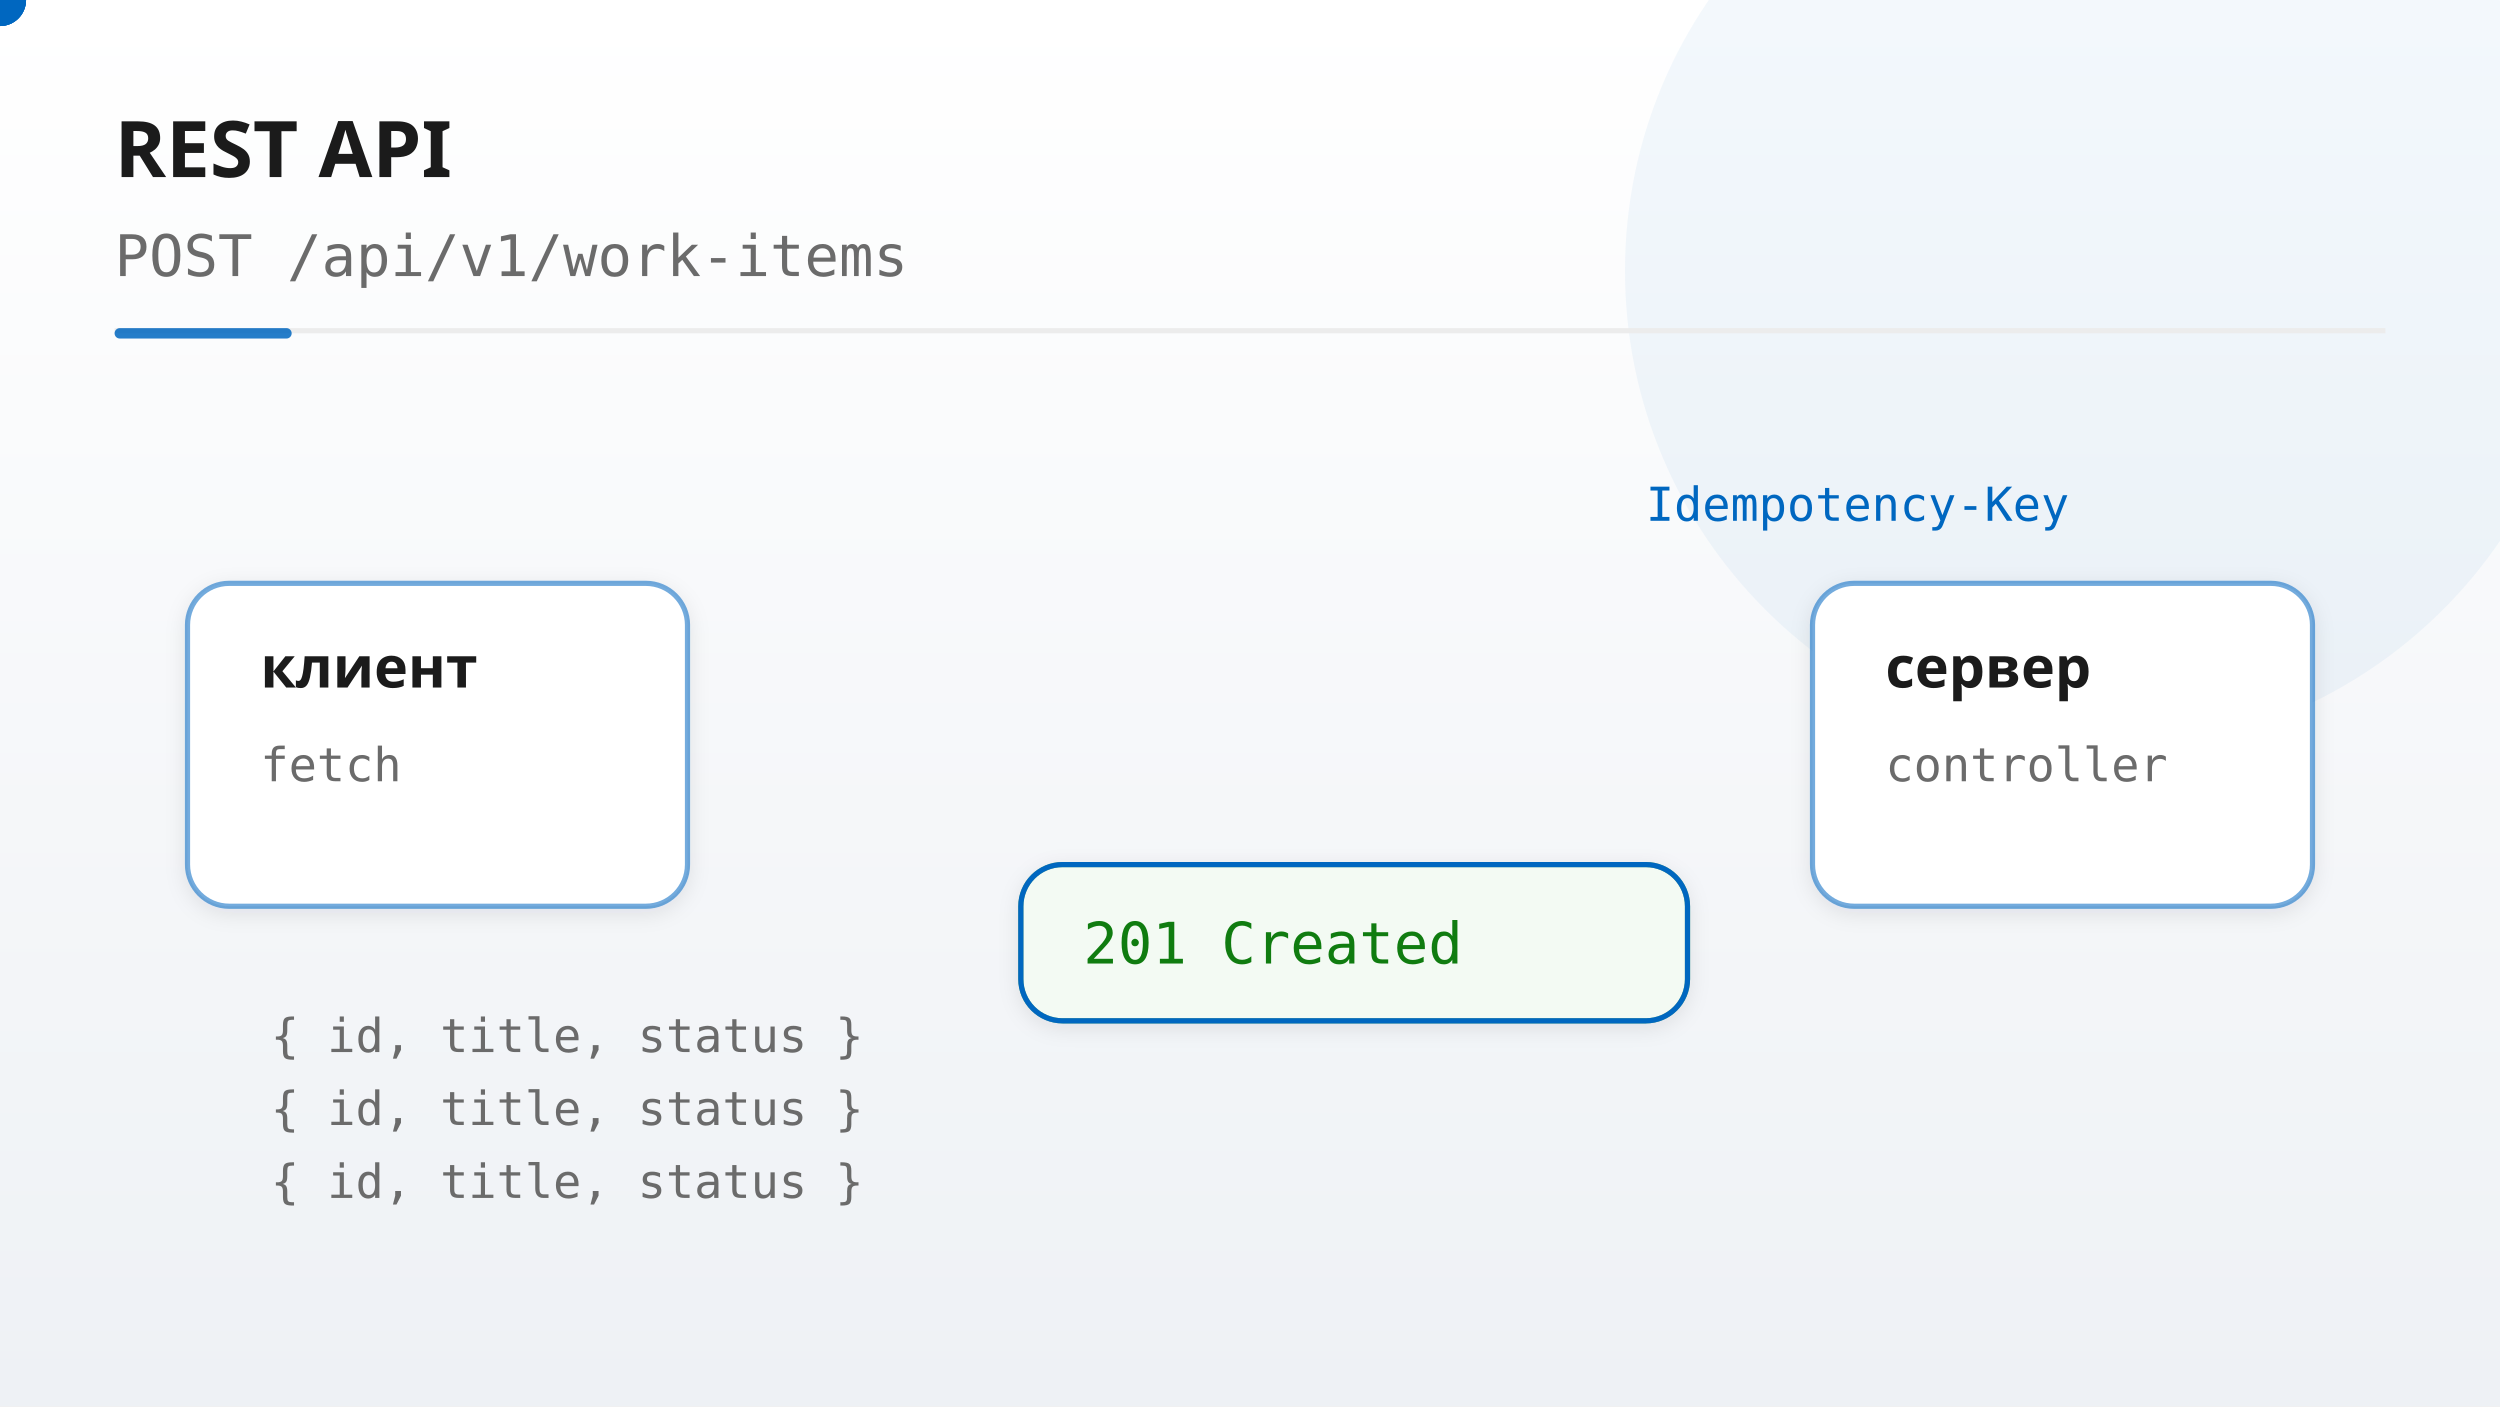
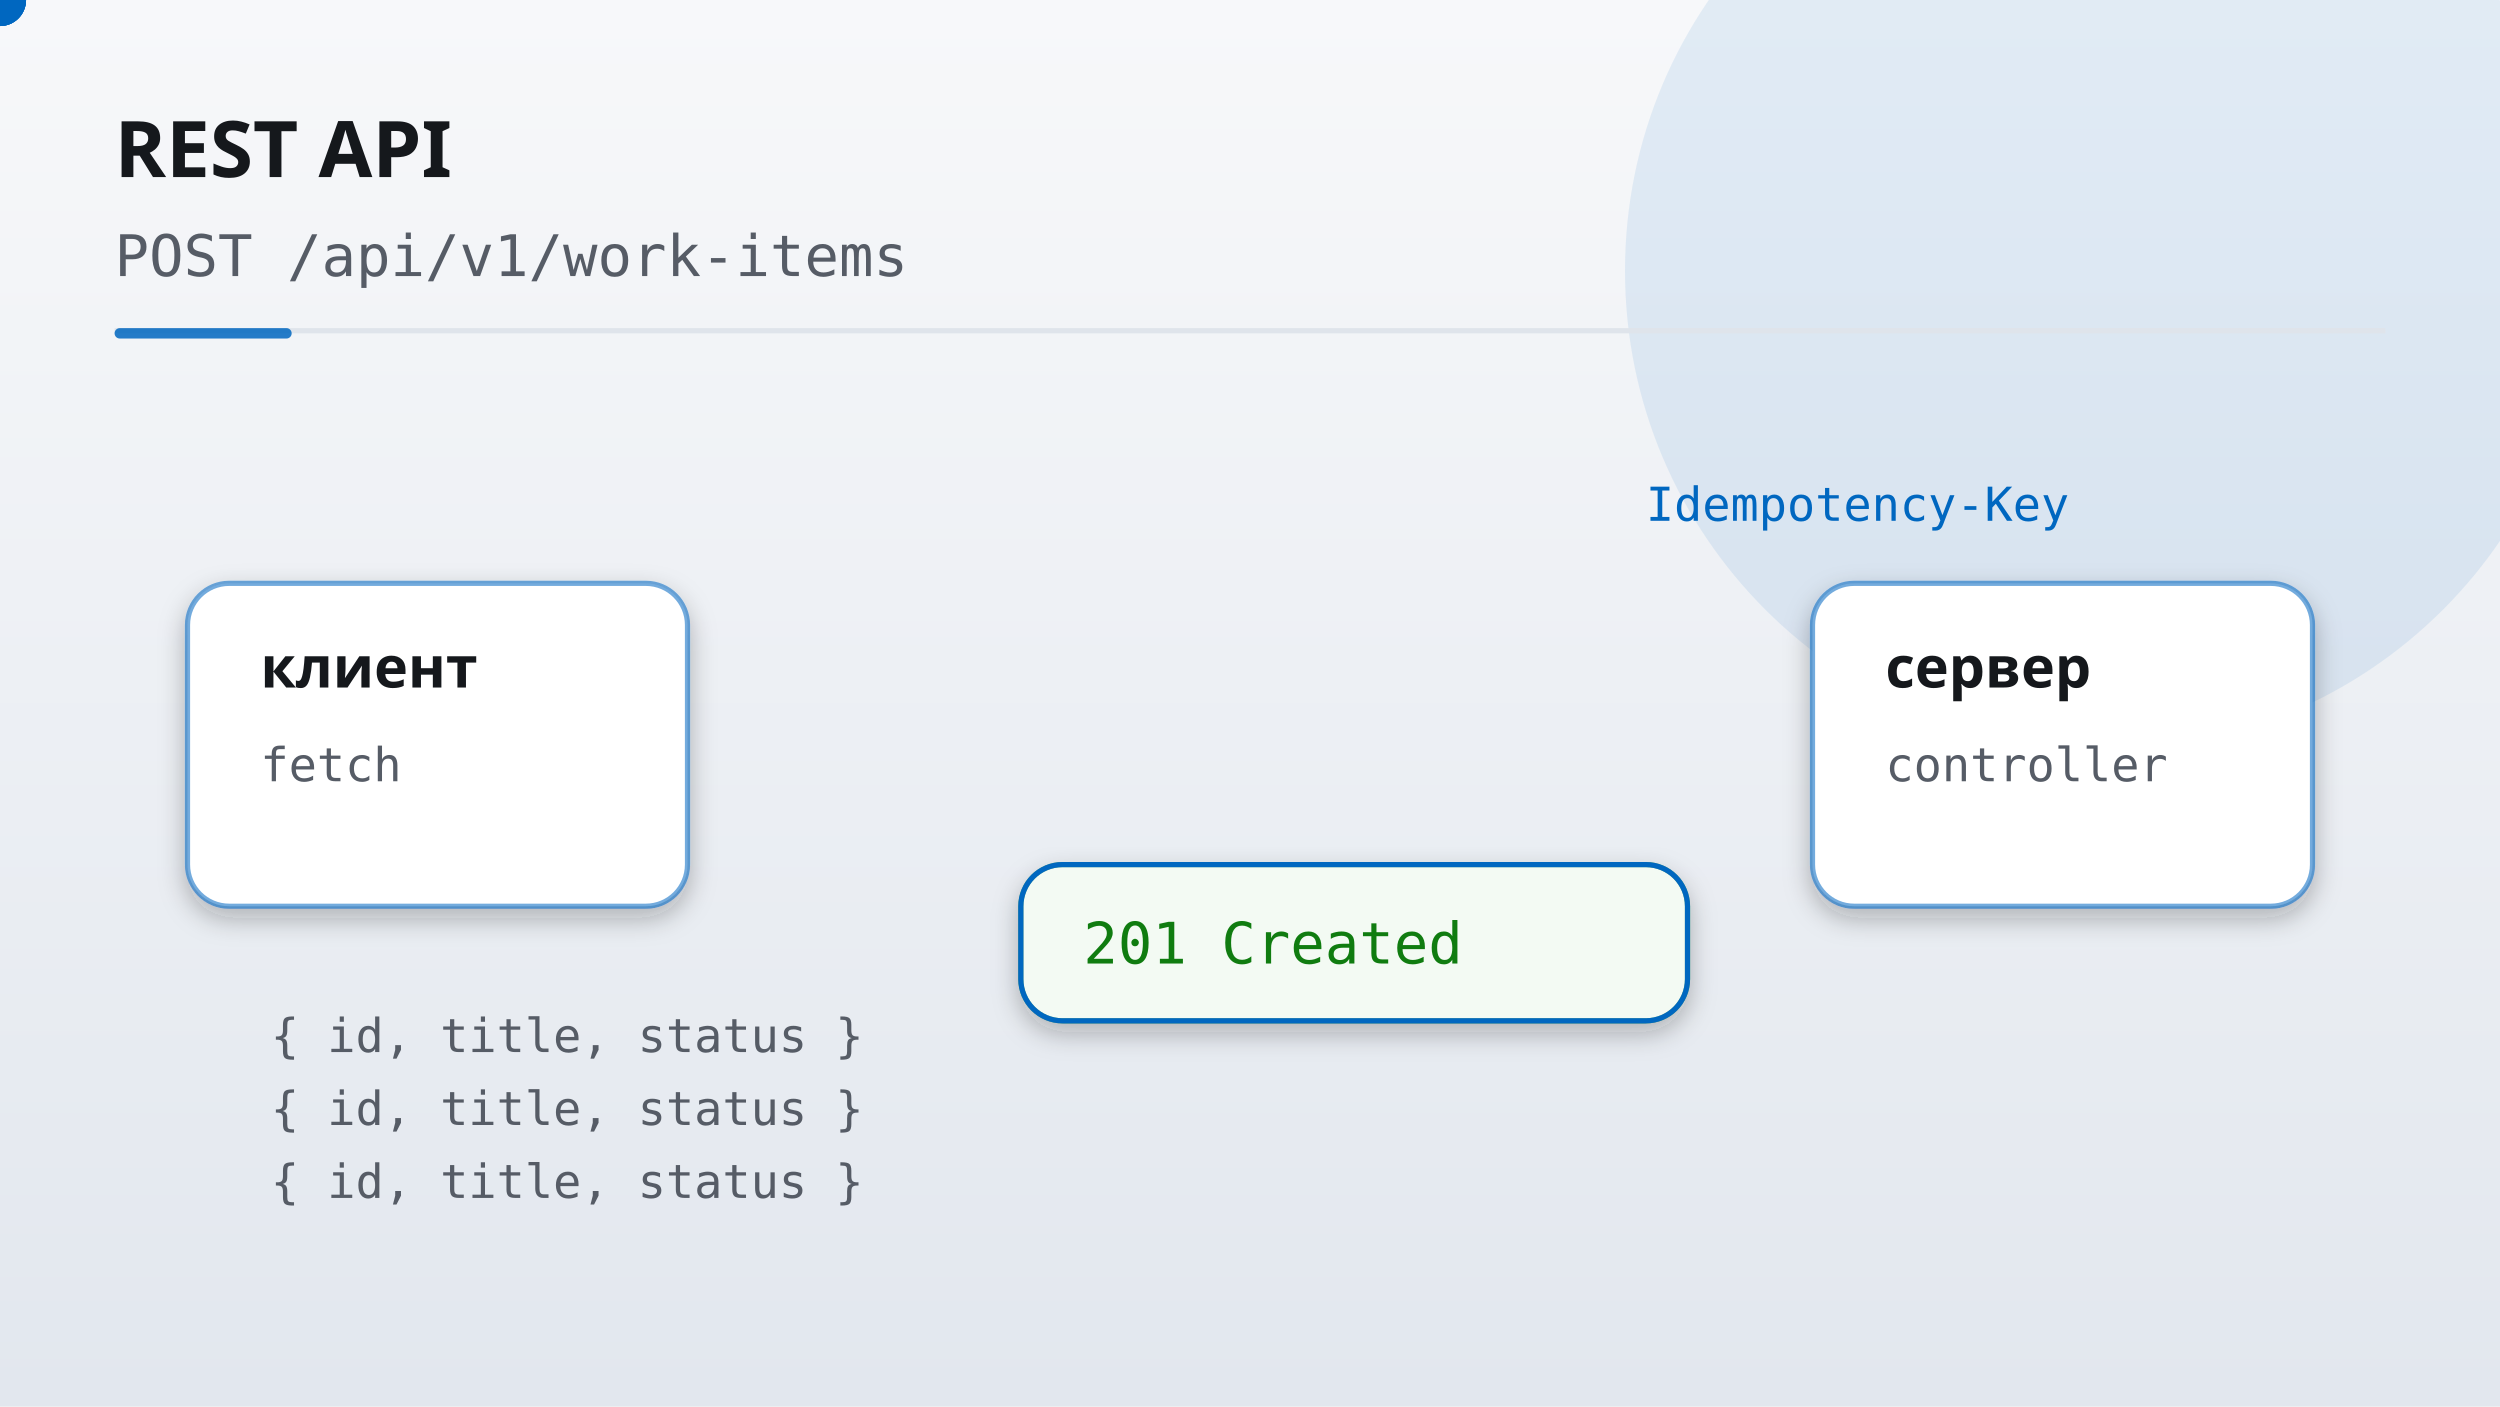
<svg xmlns="http://www.w3.org/2000/svg" viewBox="0 0 480 270" width="480" height="270" role="img" aria-label="REST API">
  <defs>
    <linearGradient id="bg-p1" x1="0" y1="0" x2="0" y2="1">
-       <stop offset="0%" stop-color="#ffffff" />
-       <stop offset="100%" stop-color="#eef1f5" />
+       <stop offset="0%" stop-color="#f7f8fa" />
+       <stop offset="100%" stop-color="#e2e7ee" />
    </linearGradient>
    <linearGradient id="line-p1" x1="0" y1="0" x2="1" y2="0">
      <stop offset="0%" stop-color="#0067c0" stop-opacity="0.2" />
      <stop offset="50%" stop-color="#0067c0" stop-opacity="0.9" />
      <stop offset="100%" stop-color="#0067c0" stop-opacity="0.2" />
    </linearGradient>
-     <filter id="sh-p1" x="-20%" y="-20%" width="140%" height="160%">
-       <feDropShadow dx="0" dy="1" stdDeviation="2" flood-color="#0f172a" flood-opacity="0.10" />
+     <filter id="sh-p1" x="-14%" y="-18%" width="128%" height="160%">
+       <feDropShadow dx="0" dy="2" stdDeviation="2.6" flood-color="#1a2129" flood-opacity="0.30" />
    </filter>
  </defs>
  <rect width="480" height="270" fill="url(#bg-p1)" />
-   <circle cx="404" cy="52" r="92" fill="#0067c0" fill-opacity="0.05" />
-   <text x="22" y="34" font-family="'Segoe UI Variable Text', 'Segoe UI', system-ui, sans-serif" font-size="15" font-weight="600" fill="#1b1b1b">REST API</text>
-   <text x="22" y="53" font-family="'Cascadia Code', 'Cascadia Mono', Consolas, monospace" font-size="11" fill="#6b6b6b">POST /api/v1/work-items</text>
-   <rect x="22" y="63" width="436" height="1" fill="#ececec" />
+   <circle cx="404" cy="52" r="92" fill="#0067c0" fill-opacity="0.09" />
+   <text x="22" y="34" font-family="'Segoe UI Variable Text', 'Segoe UI', system-ui, sans-serif" font-size="15" font-weight="600" fill="#15181c">REST API</text>
+   <text x="22" y="53" font-family="'Cascadia Code', 'Cascadia Mono', Consolas, monospace" font-size="11" fill="#565c66">POST /api/v1/work-items</text>
+   <rect x="22" y="63" width="436" height="1" fill="#dfe4eb" />
  <rect x="22" y="63" width="34" height="2" rx="1" fill="#0067c0" fill-opacity="0.85" />
  <rect x="36" y="112" width="96" height="62" rx="8" fill="#ffffff" stroke="#0067c0" stroke-opacity="0.55" filter="url(#sh-p1)" />
  <rect x="348" y="112" width="96" height="62" rx="8" fill="#ffffff" stroke="#0067c0" stroke-opacity="0.55" filter="url(#sh-p1)" />
-   <text x="50" y="132" font-family="'Segoe UI Variable Text', 'Segoe UI', system-ui, sans-serif" font-size="11" font-weight="600" fill="#1b1b1b">клиент</text>
-   <text x="50" y="150" font-family="'Cascadia Code', 'Cascadia Mono', Consolas, monospace" font-size="9" font-weight="400" fill="#6b6b6b">fetch</text>
-   <text x="362" y="132" font-family="'Segoe UI Variable Text', 'Segoe UI', system-ui, sans-serif" font-size="11" font-weight="600" fill="#1b1b1b">сервер</text>
-   <text x="362" y="150" font-family="'Cascadia Code', 'Cascadia Mono', Consolas, monospace" font-size="9" font-weight="400" fill="#6b6b6b">controller</text>
+   <text x="50" y="132" font-family="'Segoe UI Variable Text', 'Segoe UI', system-ui, sans-serif" font-size="11" font-weight="600" fill="#15181c">клиент</text>
+   <text x="50" y="150" font-family="'Cascadia Code', 'Cascadia Mono', Consolas, monospace" font-size="9" font-weight="400" fill="#565c66">fetch</text>
+   <text x="362" y="132" font-family="'Segoe UI Variable Text', 'Segoe UI', system-ui, sans-serif" font-size="11" font-weight="600" fill="#15181c">сервер</text>
+   <text x="362" y="150" font-family="'Cascadia Code', 'Cascadia Mono', Consolas, monospace" font-size="9" font-weight="400" fill="#565c66">controller</text>
  <line x1="140" y1="143" x2="340" y2="143" stroke="url(#line-p1)" stroke-width="2" />
  <circle r="5" fill="#0067c0">
    <animateMotion dur="3s" begin="0s" repeatCount="indefinite" path="M140,143 L340,143" />
  </circle>
-   <circle r="5" fill="#0067c0" opacity="0.35">
+   <circle r="5" fill="#0067c0" opacity="0.45">
    <animateMotion dur="3s" begin="0s" repeatCount="indefinite" path="M340,166 L140,166" />
  </circle>
  <circle r="5" fill="#0067c0">
    <animateMotion dur="3s" begin="1s" repeatCount="indefinite" path="M140,143 L340,143" />
  </circle>
-   <circle r="5" fill="#0067c0" opacity="0.35">
+   <circle r="5" fill="#0067c0" opacity="0.45">
    <animateMotion dur="3s" begin="1s" repeatCount="indefinite" path="M340,166 L140,166" />
  </circle>
  <circle r="5" fill="#0067c0">
    <animateMotion dur="3s" begin="2s" repeatCount="indefinite" path="M140,143 L340,143" />
  </circle>
-   <circle r="5" fill="#0067c0" opacity="0.35">
+   <circle r="5" fill="#0067c0" opacity="0.45">
    <animateMotion dur="3s" begin="2s" repeatCount="indefinite" path="M340,166 L140,166" />
  </circle>
  <rect x="196" y="166" width="128" height="30" rx="8" fill="#f3faf3" stroke="#107c10" stroke-opacity="0.5" filter="url(#sh-p1)" />
  <text x="208" y="185" font-family="'Cascadia Code', 'Cascadia Mono', Consolas, monospace" font-size="11" font-weight="400" fill="#107c10">201 Created</text>
  <rect x="196" y="166" width="128" height="30" rx="8" fill="none" stroke="#0067c0">
    <animate attributeName="stroke-opacity" values="0.15;0.75;0.15" dur="2s" repeatCount="indefinite" />
  </rect>
-   <text x="52" y="202" font-family="'Cascadia Code', 'Cascadia Mono', Consolas, monospace" font-size="9" font-weight="400" fill="#6b6b6b">{ id, title, status }</text>
-   <text x="52" y="216" font-family="'Cascadia Code', 'Cascadia Mono', Consolas, monospace" font-size="9" font-weight="400" fill="#6b6b6b">{ id, title, status }</text>
-   <text x="52" y="230" font-family="'Cascadia Code', 'Cascadia Mono', Consolas, monospace" font-size="9" font-weight="400" fill="#6b6b6b">{ id, title, status }</text>
+   <text x="52" y="202" font-family="'Cascadia Code', 'Cascadia Mono', Consolas, monospace" font-size="9" font-weight="400" fill="#565c66">{ id, title, status }</text>
+   <text x="52" y="216" font-family="'Cascadia Code', 'Cascadia Mono', Consolas, monospace" font-size="9" font-weight="400" fill="#565c66">{ id, title, status }</text>
+   <text x="52" y="230" font-family="'Cascadia Code', 'Cascadia Mono', Consolas, monospace" font-size="9" font-weight="400" fill="#565c66">{ id, title, status }</text>
  <text x="316" y="100" font-family="'Cascadia Code', 'Cascadia Mono', Consolas, monospace" font-size="9" font-weight="400" fill="#0067c0">Idempotency-Key</text>
</svg>
